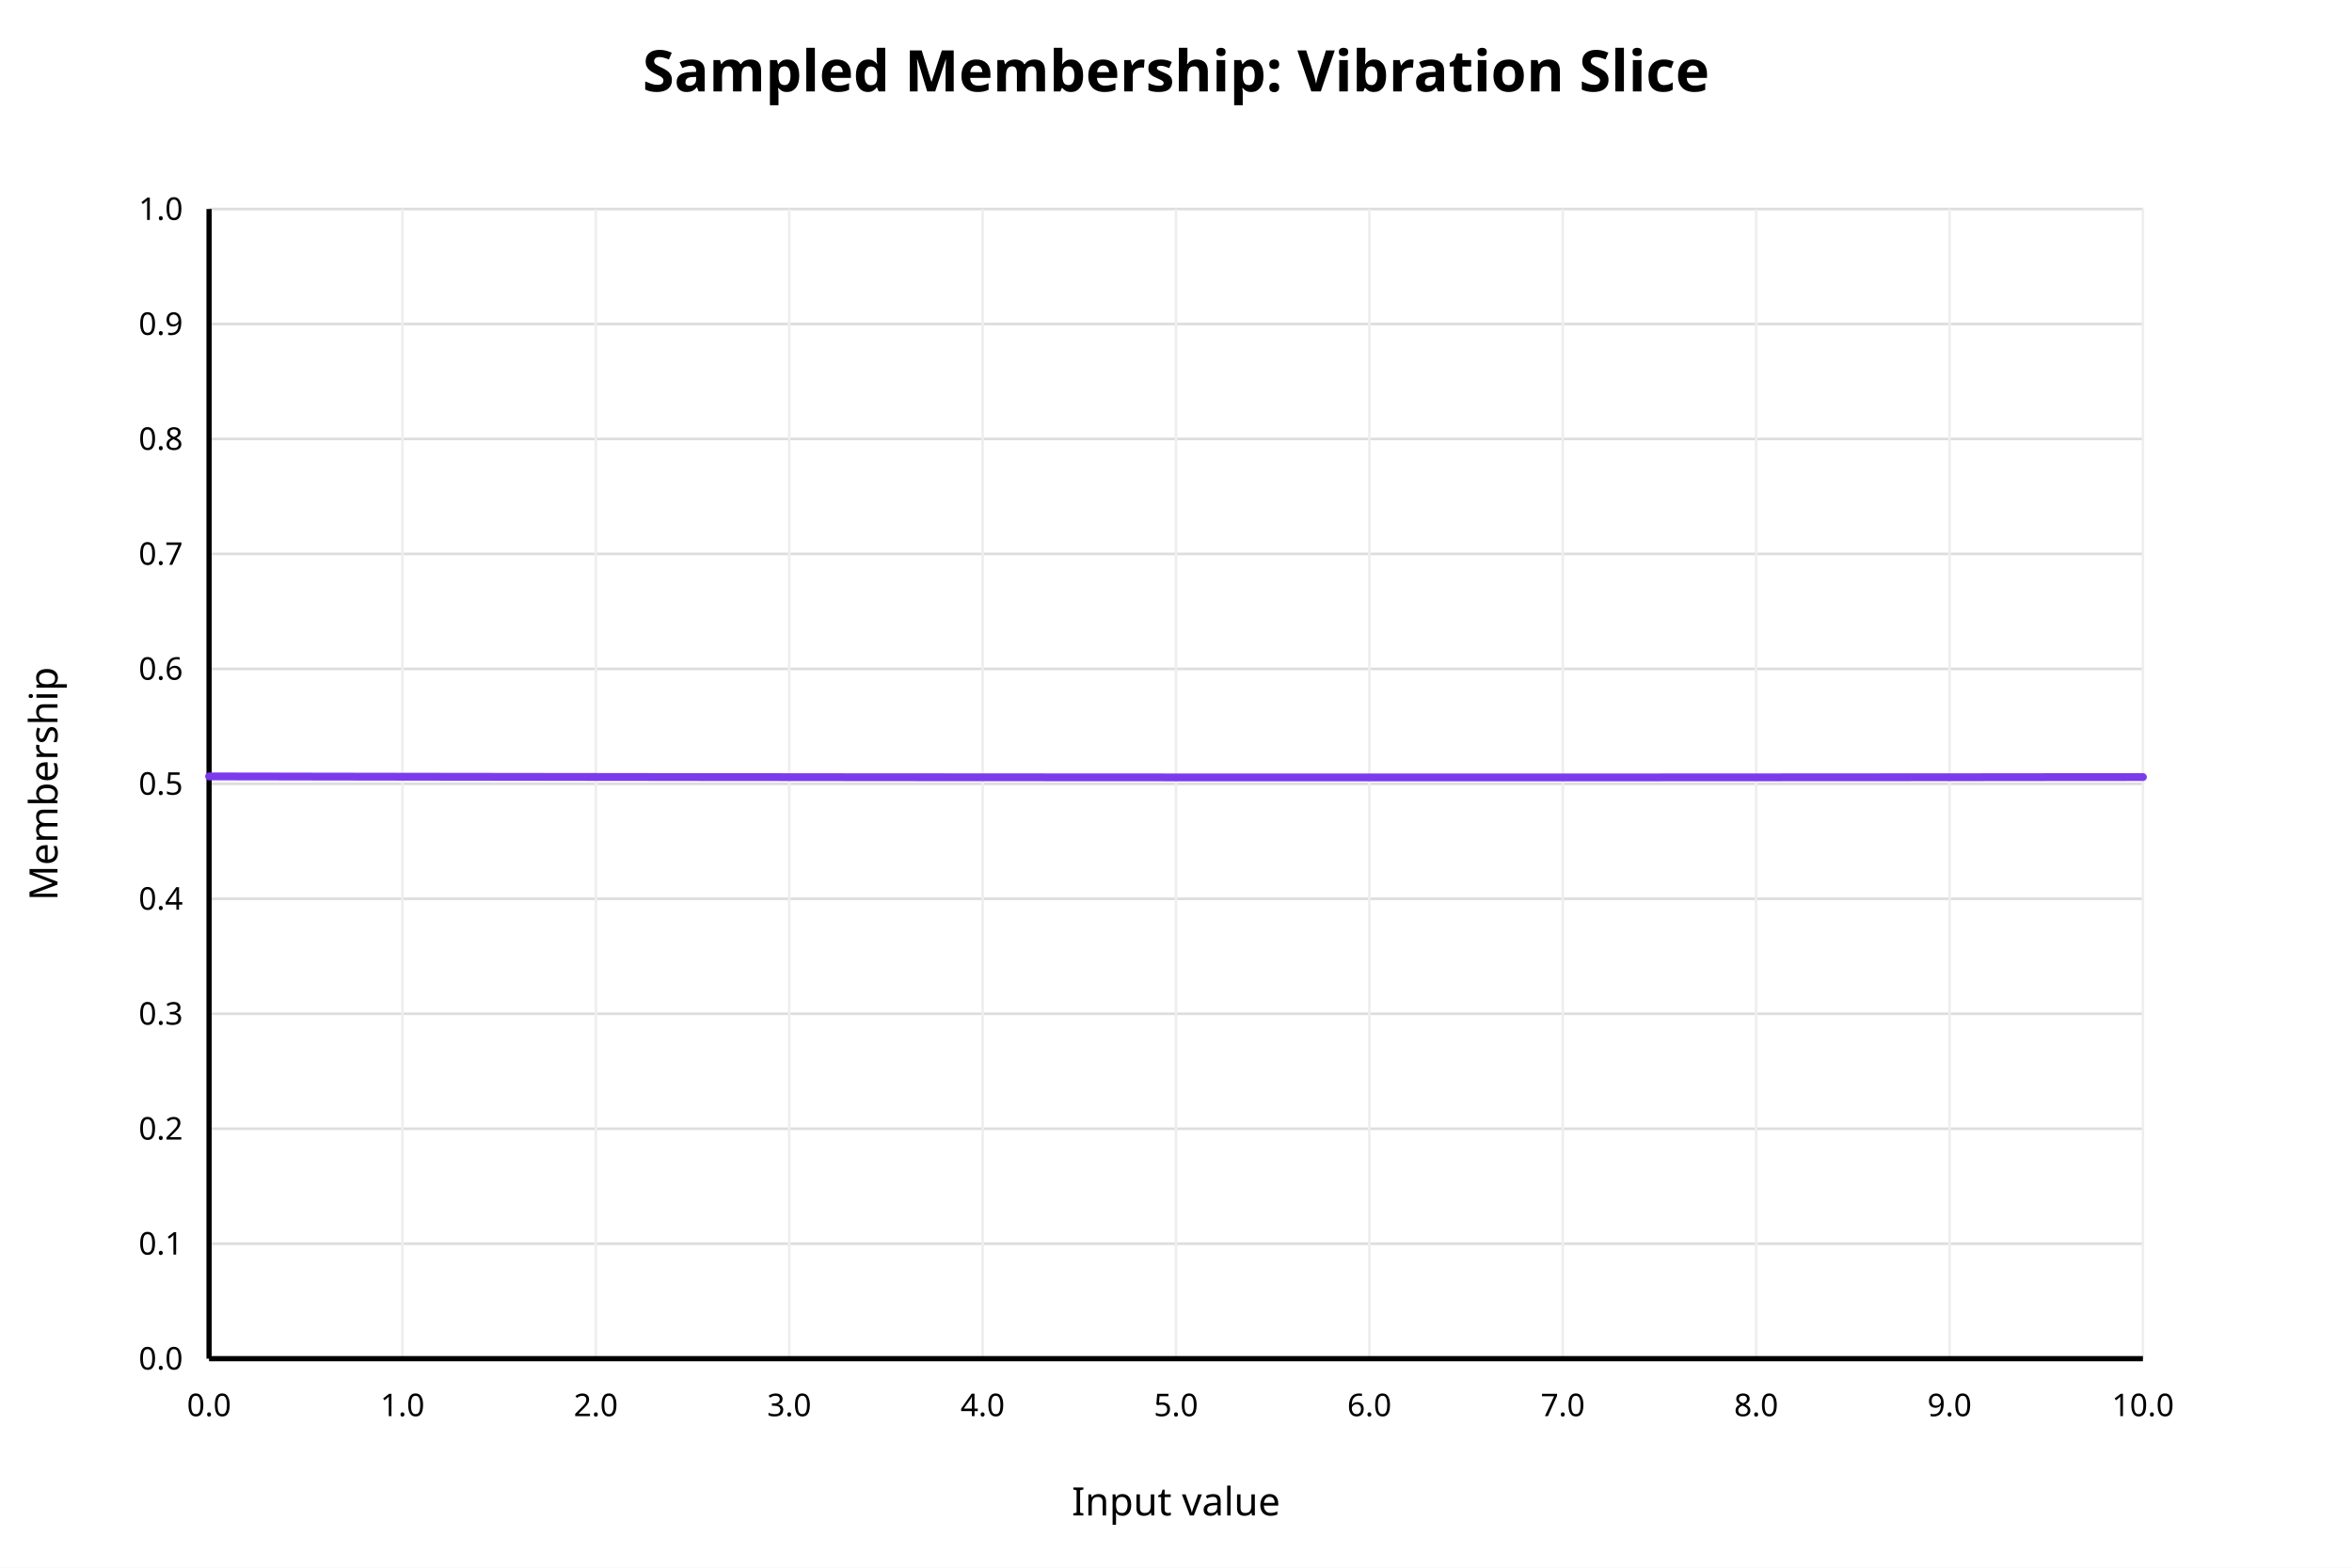
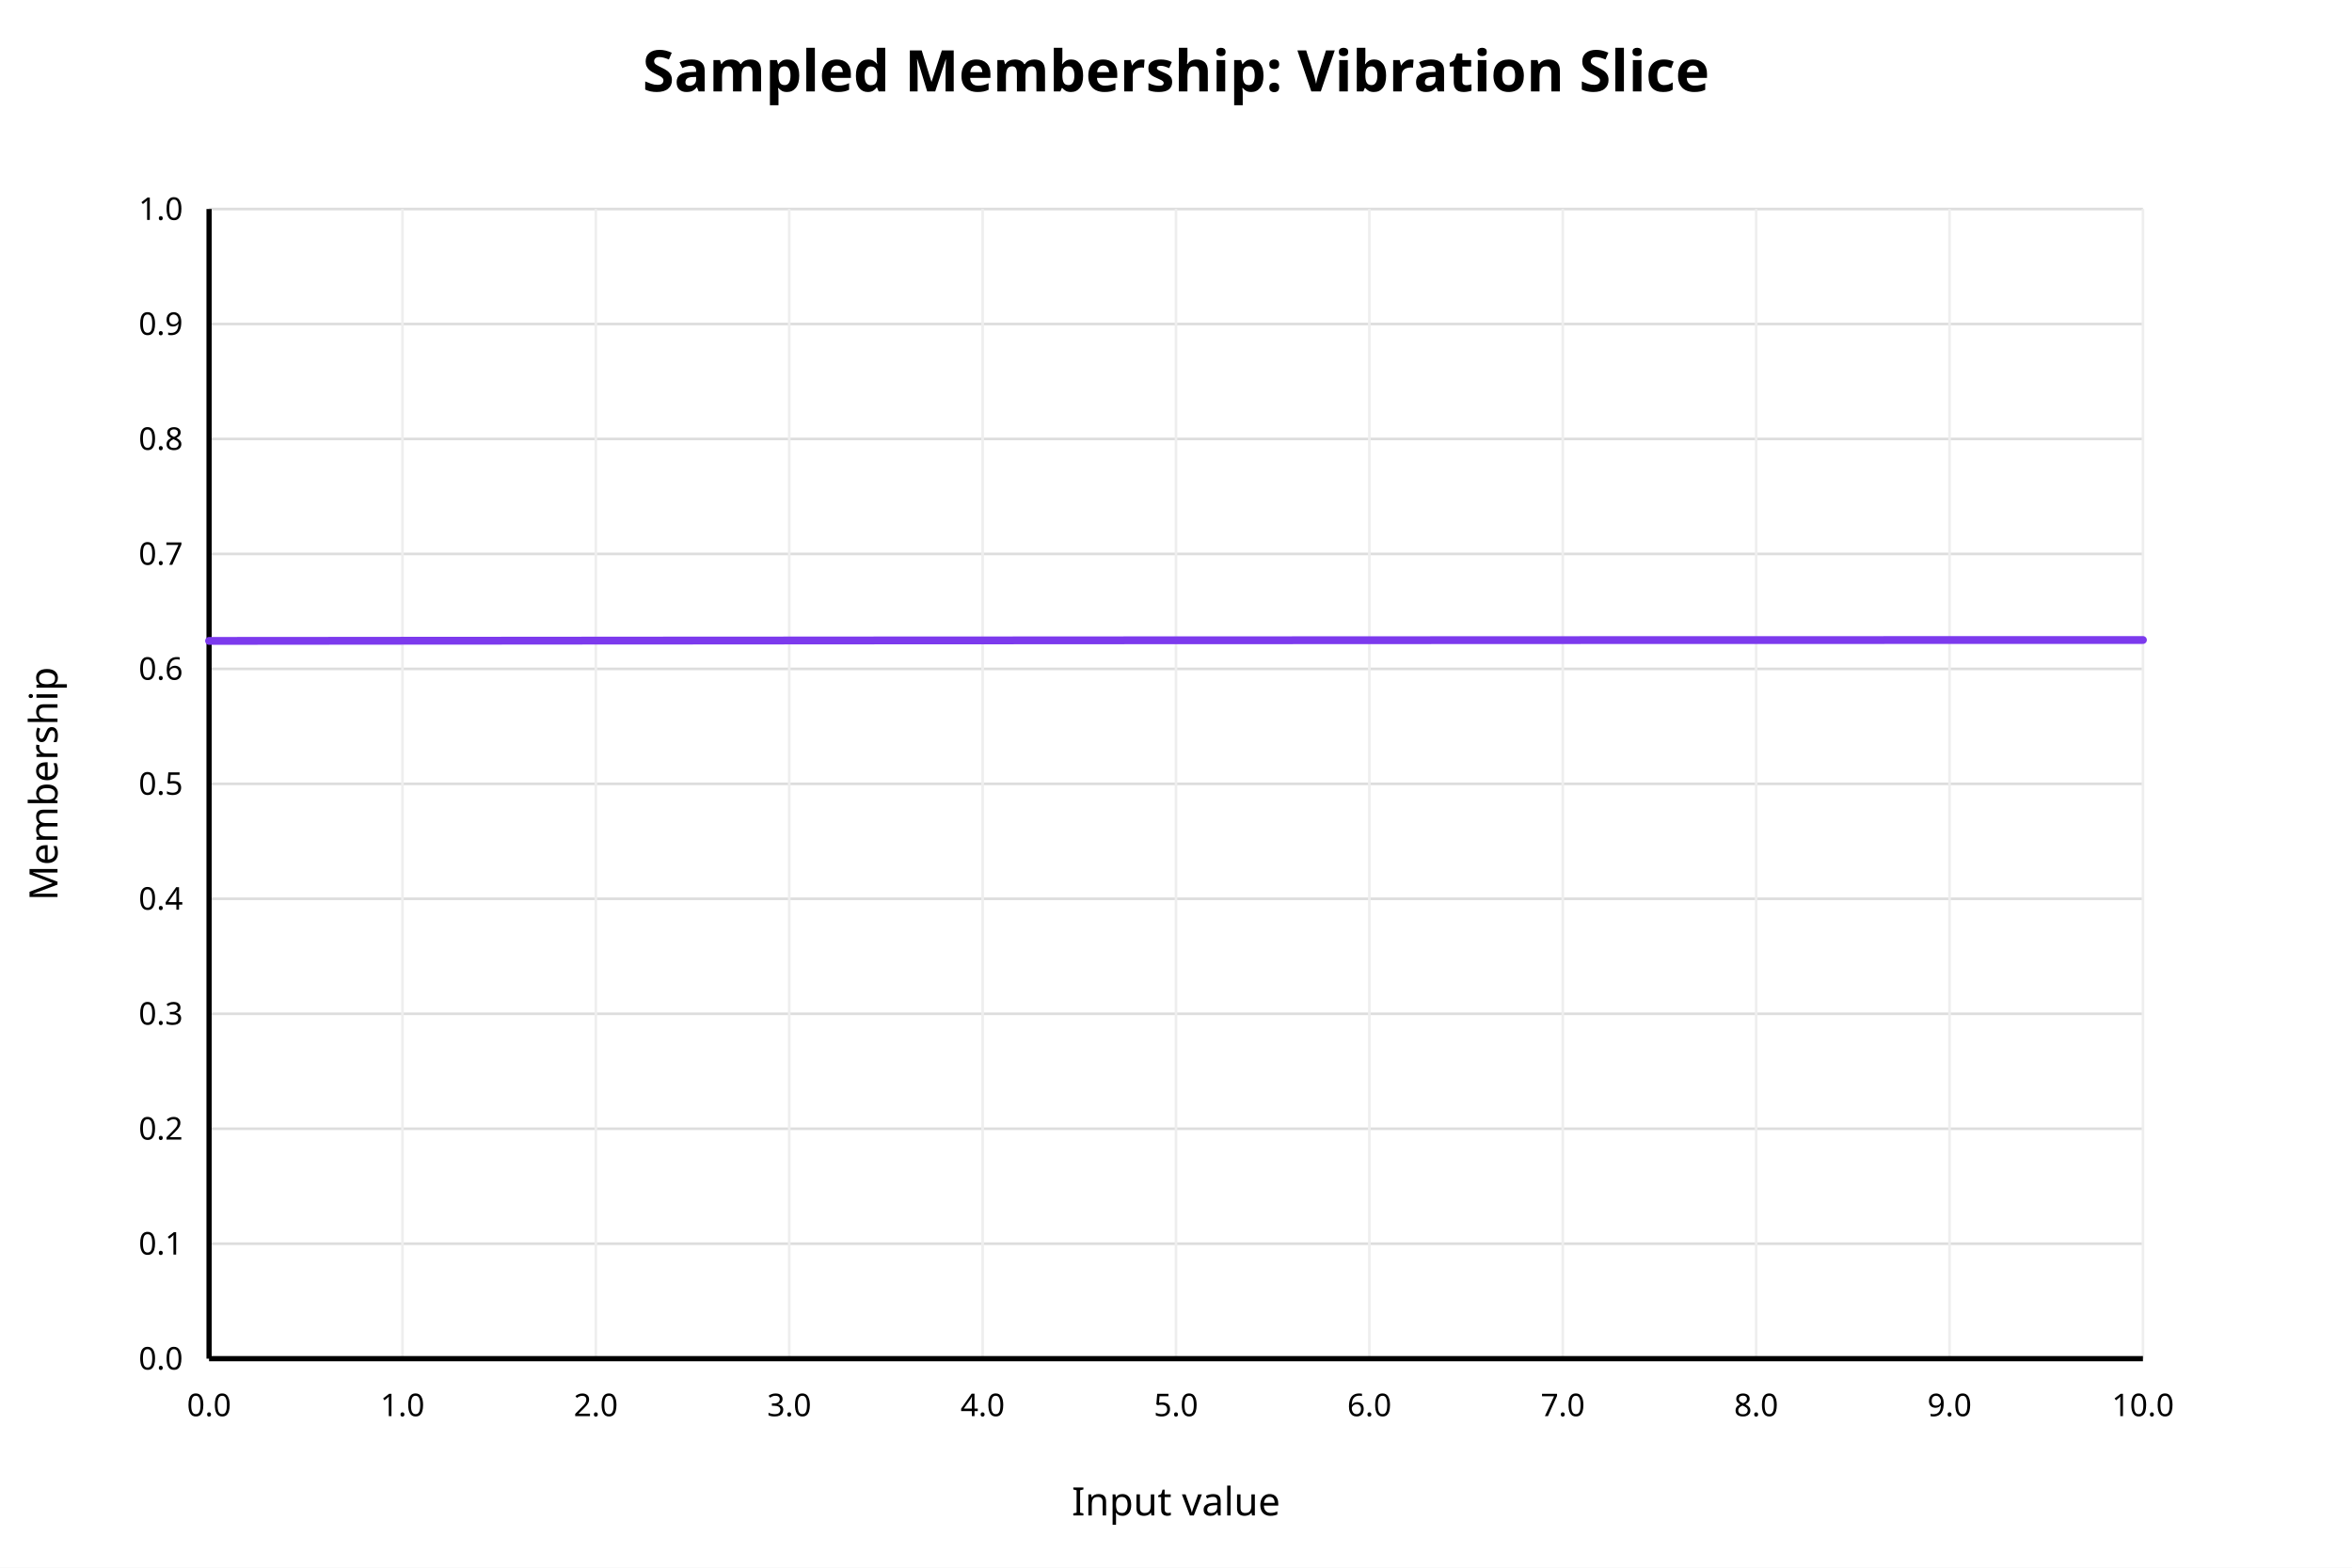
<svg xmlns="http://www.w3.org/2000/svg" width="900" height="600" viewBox="0 0 900 600">
  <rect x="0" y="0" width="900" height="600" fill="white" />
  <text x="450" y="35" text-anchor="middle" font-family="sans-serif" font-size="22" font-weight="bold" fill="black">Sampled Membership: Vibration Slice</text>
  <line x1="80" y1="520.00" x2="820" y2="520.00" stroke="#dddddd" stroke-width="1" />
  <text x="70" y="520.00" text-anchor="end" dominant-baseline="middle" font-family="sans-serif" font-size="12" fill="black">0.0</text>
  <line x1="80" y1="476.00" x2="820" y2="476.00" stroke="#dddddd" stroke-width="1" />
  <text x="70" y="476.00" text-anchor="end" dominant-baseline="middle" font-family="sans-serif" font-size="12" fill="black">0.1</text>
  <line x1="80" y1="432.00" x2="820" y2="432.00" stroke="#dddddd" stroke-width="1" />
  <text x="70" y="432.00" text-anchor="end" dominant-baseline="middle" font-family="sans-serif" font-size="12" fill="black">0.2</text>
  <line x1="80" y1="388.00" x2="820" y2="388.00" stroke="#dddddd" stroke-width="1" />
  <text x="70" y="388.00" text-anchor="end" dominant-baseline="middle" font-family="sans-serif" font-size="12" fill="black">0.3</text>
  <line x1="80" y1="344.00" x2="820" y2="344.00" stroke="#dddddd" stroke-width="1" />
  <text x="70" y="344.00" text-anchor="end" dominant-baseline="middle" font-family="sans-serif" font-size="12" fill="black">0.4</text>
  <line x1="80" y1="300.00" x2="820" y2="300.00" stroke="#dddddd" stroke-width="1" />
  <text x="70" y="300.00" text-anchor="end" dominant-baseline="middle" font-family="sans-serif" font-size="12" fill="black">0.5</text>
  <line x1="80" y1="256.00" x2="820" y2="256.00" stroke="#dddddd" stroke-width="1" />
  <text x="70" y="256.00" text-anchor="end" dominant-baseline="middle" font-family="sans-serif" font-size="12" fill="black">0.6</text>
  <line x1="80" y1="212.00" x2="820" y2="212.00" stroke="#dddddd" stroke-width="1" />
  <text x="70" y="212.00" text-anchor="end" dominant-baseline="middle" font-family="sans-serif" font-size="12" fill="black">0.7</text>
  <line x1="80" y1="168.00" x2="820" y2="168.00" stroke="#dddddd" stroke-width="1" />
  <text x="70" y="168.00" text-anchor="end" dominant-baseline="middle" font-family="sans-serif" font-size="12" fill="black">0.8</text>
  <line x1="80" y1="124.00" x2="820" y2="124.00" stroke="#dddddd" stroke-width="1" />
  <text x="70" y="124.00" text-anchor="end" dominant-baseline="middle" font-family="sans-serif" font-size="12" fill="black">0.9</text>
  <line x1="80" y1="80.00" x2="820" y2="80.00" stroke="#dddddd" stroke-width="1" />
  <text x="70" y="80.00" text-anchor="end" dominant-baseline="middle" font-family="sans-serif" font-size="12" fill="black">1.0</text>
  <line x1="80.00" y1="80" x2="80.00" y2="520" stroke="#eeeeee" stroke-width="1" />
  <text x="80.00" y="542" text-anchor="middle" font-family="sans-serif" font-size="12" fill="black">0.0</text>
  <line x1="154.00" y1="80" x2="154.00" y2="520" stroke="#eeeeee" stroke-width="1" />
  <text x="154.00" y="542" text-anchor="middle" font-family="sans-serif" font-size="12" fill="black">1.0</text>
  <line x1="228.00" y1="80" x2="228.00" y2="520" stroke="#eeeeee" stroke-width="1" />
  <text x="228.00" y="542" text-anchor="middle" font-family="sans-serif" font-size="12" fill="black">2.0</text>
  <line x1="302.00" y1="80" x2="302.00" y2="520" stroke="#eeeeee" stroke-width="1" />
  <text x="302.00" y="542" text-anchor="middle" font-family="sans-serif" font-size="12" fill="black">3.0</text>
  <line x1="376.00" y1="80" x2="376.00" y2="520" stroke="#eeeeee" stroke-width="1" />
  <text x="376.00" y="542" text-anchor="middle" font-family="sans-serif" font-size="12" fill="black">4.0</text>
  <line x1="450.00" y1="80" x2="450.00" y2="520" stroke="#eeeeee" stroke-width="1" />
  <text x="450.00" y="542" text-anchor="middle" font-family="sans-serif" font-size="12" fill="black">5.0</text>
  <line x1="524.00" y1="80" x2="524.00" y2="520" stroke="#eeeeee" stroke-width="1" />
  <text x="524.00" y="542" text-anchor="middle" font-family="sans-serif" font-size="12" fill="black">6.0</text>
  <line x1="598.00" y1="80" x2="598.00" y2="520" stroke="#eeeeee" stroke-width="1" />
  <text x="598.00" y="542" text-anchor="middle" font-family="sans-serif" font-size="12" fill="black">7.0</text>
  <line x1="672.00" y1="80" x2="672.00" y2="520" stroke="#eeeeee" stroke-width="1" />
  <text x="672.00" y="542" text-anchor="middle" font-family="sans-serif" font-size="12" fill="black">8.0</text>
  <line x1="746.00" y1="80" x2="746.00" y2="520" stroke="#eeeeee" stroke-width="1" />
  <text x="746.00" y="542" text-anchor="middle" font-family="sans-serif" font-size="12" fill="black">9.0</text>
  <line x1="820.00" y1="80" x2="820.00" y2="520" stroke="#eeeeee" stroke-width="1" />
  <text x="820.00" y="542" text-anchor="middle" font-family="sans-serif" font-size="12" fill="black">10.0</text>
  <line x1="80" y1="520" x2="820" y2="520" stroke="black" stroke-width="2" />
  <line x1="80" y1="80" x2="80" y2="520" stroke="black" stroke-width="2" />
  <text x="450" y="580" text-anchor="middle" font-family="sans-serif" font-size="15" fill="black">Input value</text>
  <text x="22" y="300" text-anchor="middle" font-family="sans-serif" font-size="15" fill="black" transform="rotate(-90 22 300)">Membership</text>
-   <polyline fill="none" stroke="#7c3aed" stroke-width="3" stroke-linejoin="round" stroke-linecap="round" points="80.00,297.15 83.70,297.16 87.40,297.16 91.10,297.17 94.80,297.17 98.50,297.18 102.20,297.19 105.90,297.19 109.60,297.20 113.30,297.20 117.00,297.21 120.70,297.22 124.40,297.22 128.10,297.23 131.80,297.23 135.50,297.24 139.20,297.24 142.90,297.25 146.60,297.26 150.30,297.26 154.00,297.27 157.70,297.27 161.40,297.28 165.10,297.28 168.80,297.29 172.50,297.29 176.20,297.30 179.90,297.30 183.60,297.31 187.30,297.31 191.00,297.32 194.70,297.32 198.40,297.33 202.10,297.33 205.80,297.33 209.50,297.34 213.20,297.34 216.90,297.35 220.60,297.35 224.30,297.36 228.00,297.36 231.70,297.37 235.40,297.37 239.10,297.37 242.80,297.38 246.50,297.38 250.20,297.39 253.90,297.39 257.60,297.39 261.30,297.40 265.00,297.40 268.70,297.41 272.40,297.41 276.10,297.41 279.80,297.42 283.50,297.42 287.20,297.42 290.90,297.43 294.60,297.43 298.30,297.43 302.00,297.44 305.70,297.44 309.40,297.44 313.10,297.45 316.80,297.45 320.50,297.45 324.20,297.46 327.90,297.46 331.60,297.46 335.30,297.46 339.00,297.47 342.70,297.47 346.40,297.47 350.10,297.48 353.80,297.48 357.50,297.48 361.20,297.48 364.90,297.49 368.60,297.49 372.30,297.49 376.00,297.49 379.70,297.49 383.40,297.50 387.10,297.50 390.80,297.50 394.50,297.50 398.20,297.50 401.90,297.51 405.60,297.51 409.30,297.51 413.00,297.51 416.70,297.51 420.40,297.52 424.10,297.52 427.80,297.52 431.50,297.52 435.20,297.52 438.90,297.52 442.60,297.52 446.30,297.53 450.00,297.53 453.70,297.53 457.40,297.53 461.10,297.53 464.80,297.53 468.50,297.53 472.20,297.53 475.90,297.53 479.60,297.54 483.30,297.54 487.00,297.54 490.70,297.54 494.40,297.54 498.10,297.54 501.80,297.54 505.50,297.54 509.20,297.54 512.90,297.54 516.60,297.54 520.30,297.54 524.00,297.54 527.70,297.54 531.40,297.54 535.10,297.54 538.80,297.54 542.50,297.54 546.20,297.54 549.90,297.54 553.60,297.54 557.30,297.54 561.00,297.54 564.70,297.54 568.40,297.54 572.10,297.54 575.80,297.54 579.50,297.54 583.20,297.54 586.90,297.54 590.60,297.54 594.30,297.54 598.00,297.54 601.70,297.54 605.40,297.53 609.10,297.53 612.80,297.53 616.50,297.53 620.20,297.53 623.90,297.53 627.60,297.53 631.30,297.53 635.00,297.53 638.70,297.52 642.40,297.52 646.10,297.52 649.80,297.52 653.50,297.52 657.20,297.52 660.90,297.52 664.60,297.51 668.30,297.51 672.00,297.51 675.70,297.51 679.40,297.51 683.10,297.50 686.80,297.50 690.50,297.50 694.20,297.50 697.90,297.50 701.60,297.49 705.30,297.49 709.00,297.49 712.70,297.49 716.40,297.49 720.10,297.48 723.80,297.48 727.50,297.48 731.20,297.48 734.90,297.47 738.60,297.47 742.30,297.47 746.00,297.46 749.70,297.46 753.40,297.46 757.10,297.46 760.80,297.45 764.50,297.45 768.20,297.45 771.90,297.44 775.60,297.44 779.30,297.44 783.00,297.43 786.70,297.43 790.40,297.43 794.10,297.42 797.80,297.42 801.50,297.42 805.20,297.41 808.90,297.41 812.60,297.41 816.30,297.40 820.00,297.40" />
+   <polyline fill="none" stroke="#7c3aed" stroke-width="3" stroke-linejoin="round" stroke-linecap="round" points="80.00,245.29 83.70,245.29 87.40,245.29 91.10,245.28 94.80,245.28 98.50,245.28 102.20,245.27 105.90,245.27 109.60,245.27 113.30,245.27 117.00,245.26 120.70,245.26 124.40,245.26 128.10,245.25 131.80,245.25 135.50,245.25 139.20,245.25 142.90,245.24 146.60,245.24 150.30,245.24 154.00,245.23 157.70,245.23 161.40,245.23 165.10,245.23 168.80,245.22 172.50,245.22 176.20,245.22 179.90,245.22 183.60,245.21 187.30,245.21 191.00,245.21 194.70,245.20 198.40,245.20 202.10,245.20 205.80,245.20 209.50,245.19 213.20,245.19 216.90,245.19 220.60,245.19 224.30,245.18 228.00,245.18 231.70,245.18 235.40,245.18 239.10,245.17 242.80,245.17 246.50,245.17 250.20,245.17 253.90,245.16 257.60,245.16 261.30,245.16 265.00,245.16 268.70,245.15 272.40,245.15 276.10,245.15 279.80,245.15 283.50,245.15 287.20,245.14 290.90,245.14 294.60,245.14 298.30,245.14 302.00,245.13 305.70,245.13 309.40,245.13 313.10,245.13 316.80,245.13 320.50,245.12 324.20,245.12 327.90,245.12 331.60,245.12 335.30,245.11 339.00,245.11 342.70,245.11 346.40,245.11 350.10,245.11 353.80,245.10 357.50,245.10 361.20,245.10 364.90,245.10 368.60,245.10 372.30,245.09 376.00,245.09 379.70,245.09 383.40,245.09 387.10,245.09 390.80,245.08 394.50,245.08 398.20,245.08 401.90,245.08 405.60,245.08 409.30,245.07 413.00,245.07 416.70,245.07 420.40,245.07 424.10,245.07 427.80,245.07 431.50,245.06 435.20,245.06 438.90,245.06 442.60,245.06 446.30,245.06 450.00,245.06 453.70,245.05 457.40,245.05 461.10,245.05 464.80,245.05 468.50,245.05 472.20,245.05 475.90,245.04 479.60,245.04 483.30,245.04 487.00,245.04 490.70,245.04 494.40,245.04 498.10,245.03 501.80,245.03 505.50,245.03 509.20,245.03 512.90,245.03 516.60,245.03 520.30,245.02 524.00,245.02 527.70,245.02 531.40,245.02 535.10,245.02 538.80,245.02 542.50,245.02 546.20,245.02 549.90,245.01 553.60,245.01 557.30,245.01 561.00,245.01 564.70,245.01 568.40,245.01 572.10,245.01 575.80,245.00 579.50,245.00 583.20,245.00 586.90,245.00 590.60,245.00 594.30,245.00 598.00,245.00 601.70,245.00 605.40,244.99 609.10,244.99 612.80,244.99 616.50,244.99 620.20,244.99 623.90,244.99 627.60,244.99 631.30,244.99 635.00,244.99 638.70,244.99 642.40,244.98 646.10,244.98 649.80,244.98 653.50,244.98 657.20,244.98 660.90,244.98 664.60,244.98 668.30,244.98 672.00,244.98 675.70,244.98 679.40,244.97 683.10,244.97 686.80,244.97 690.50,244.97 694.20,244.97 697.90,244.97 701.60,244.97 705.30,244.97 709.00,244.97 712.70,244.97 716.40,244.97 720.10,244.97 723.80,244.96 727.50,244.96 731.20,244.96 734.90,244.96 738.60,244.96 742.30,244.96 746.00,244.96 749.70,244.96 753.40,244.96 757.10,244.96 760.80,244.96 764.50,244.96 768.20,244.96 771.90,244.96 775.60,244.96 779.30,244.96 783.00,244.95 786.70,244.95 790.40,244.95 794.10,244.95 797.80,244.95 801.50,244.95 805.20,244.95 808.90,244.95 812.60,244.95 816.30,244.95 820.00,244.95" />
</svg>
